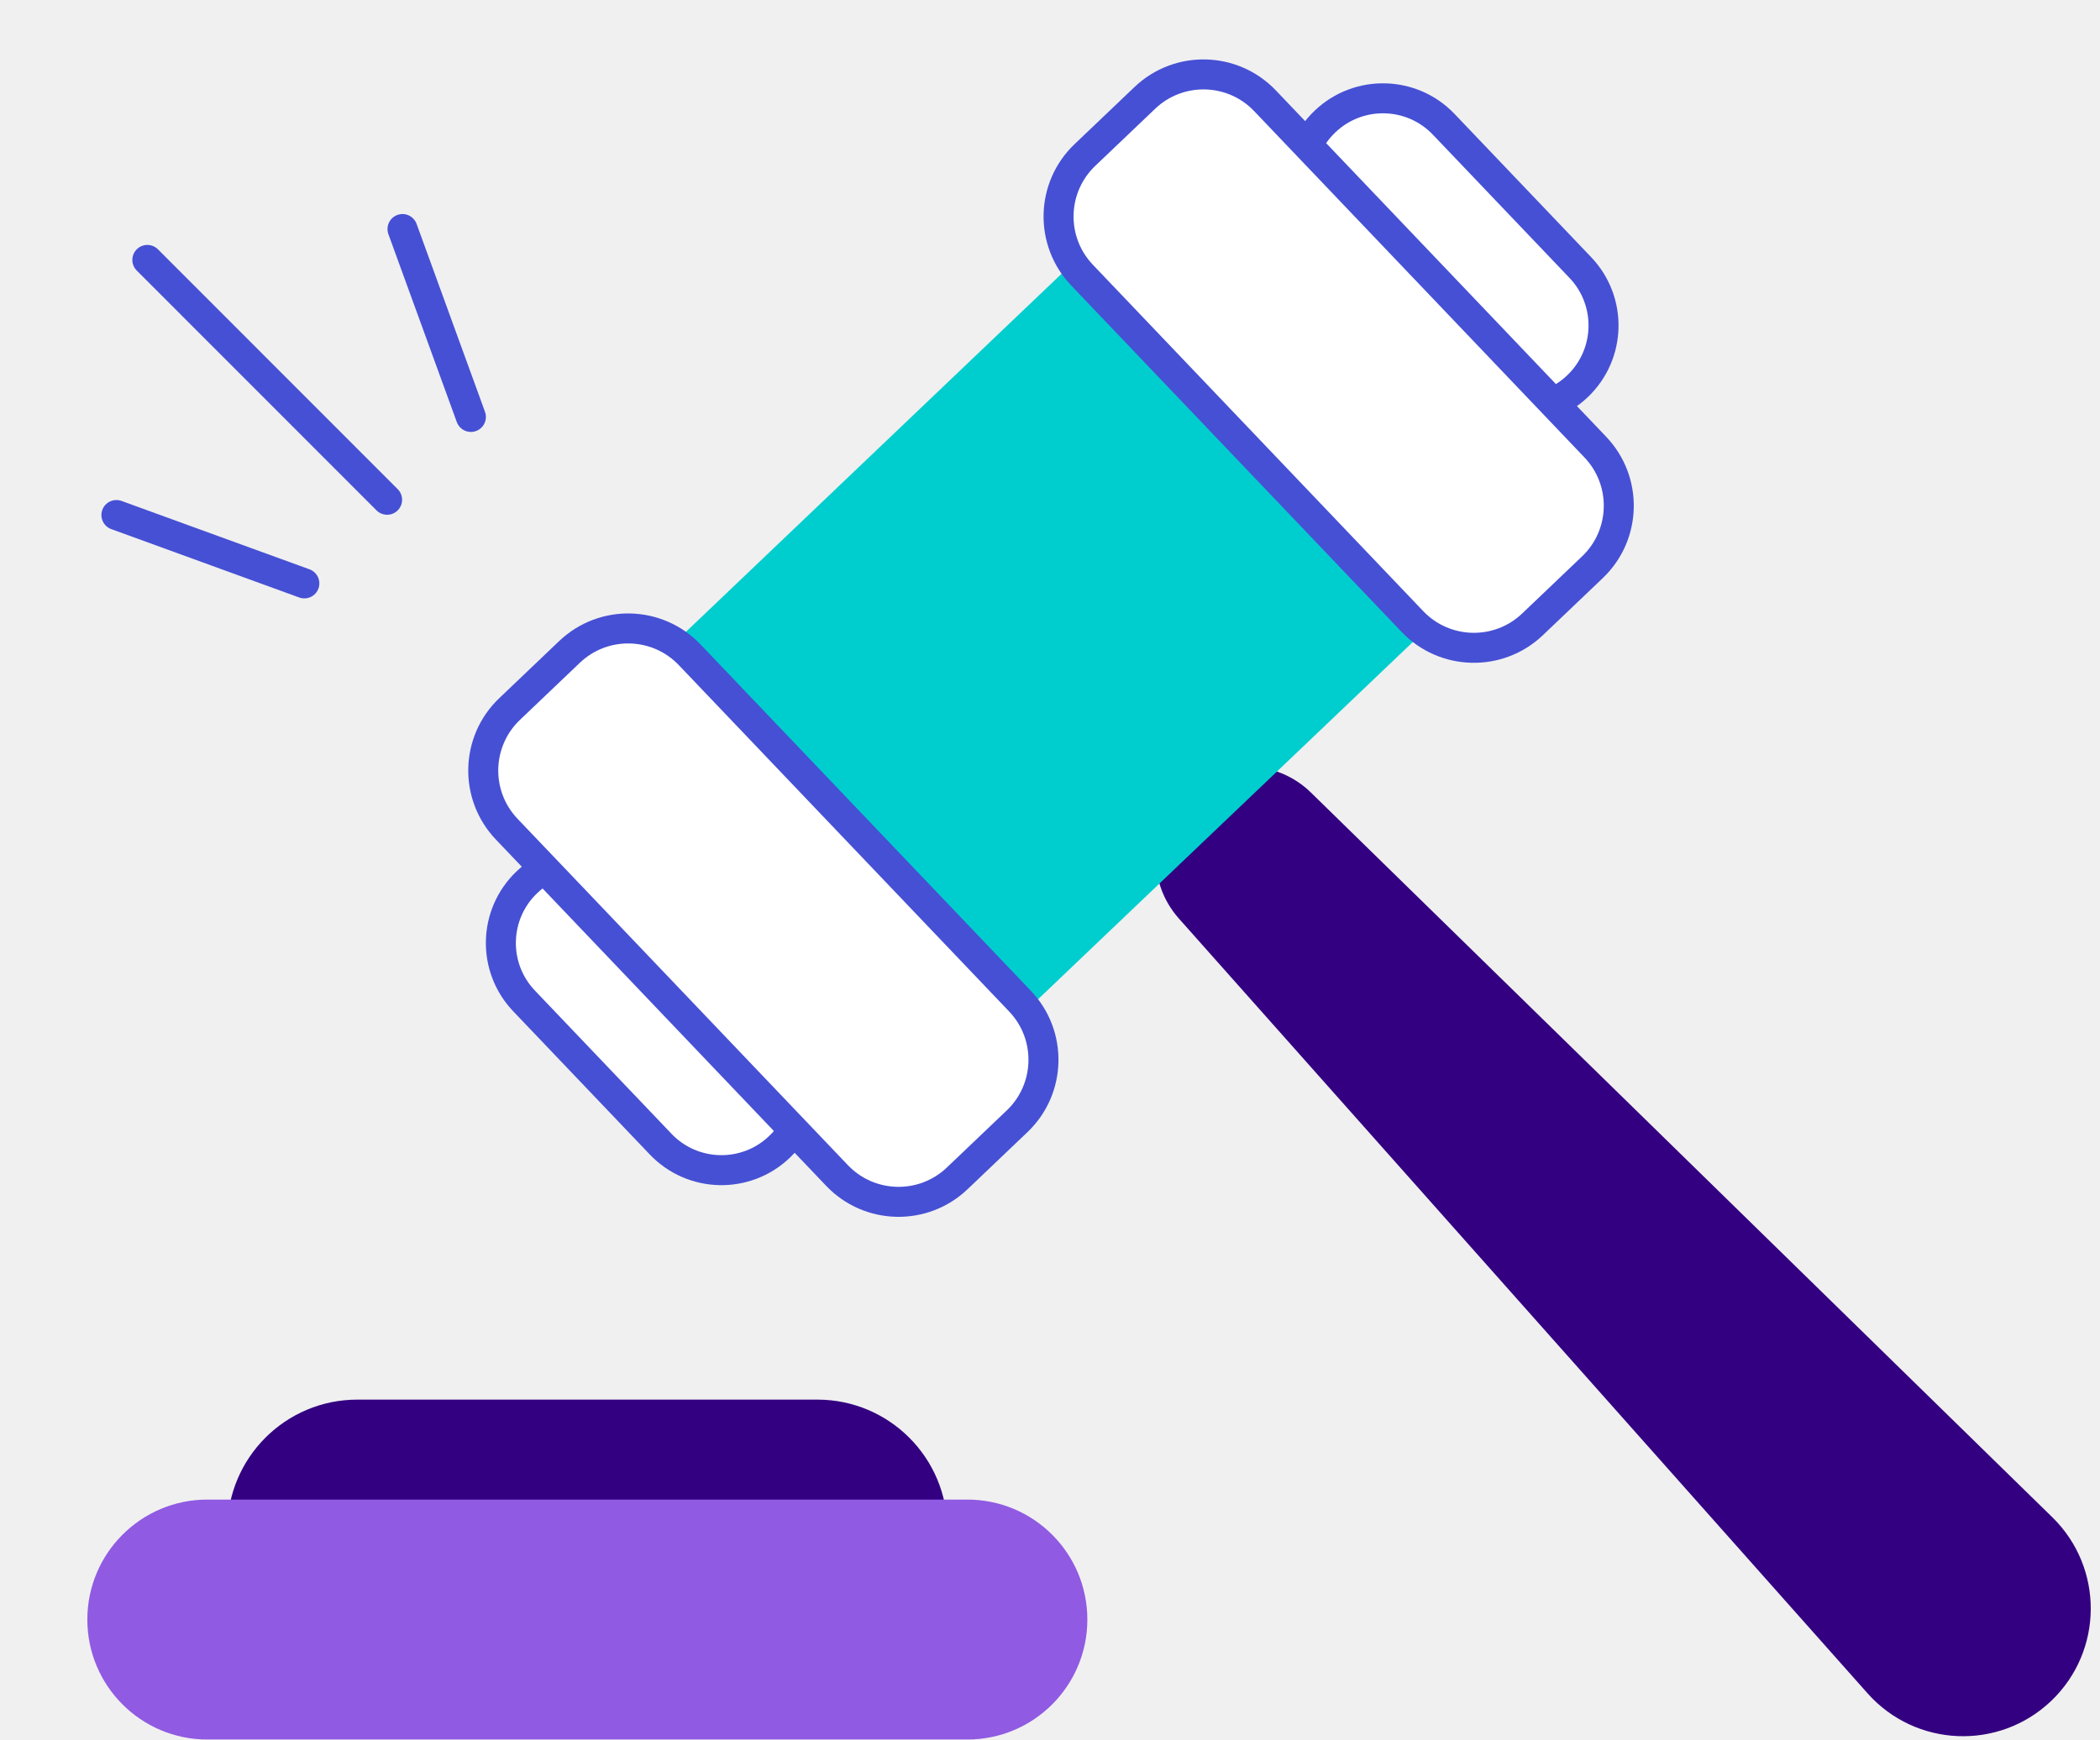
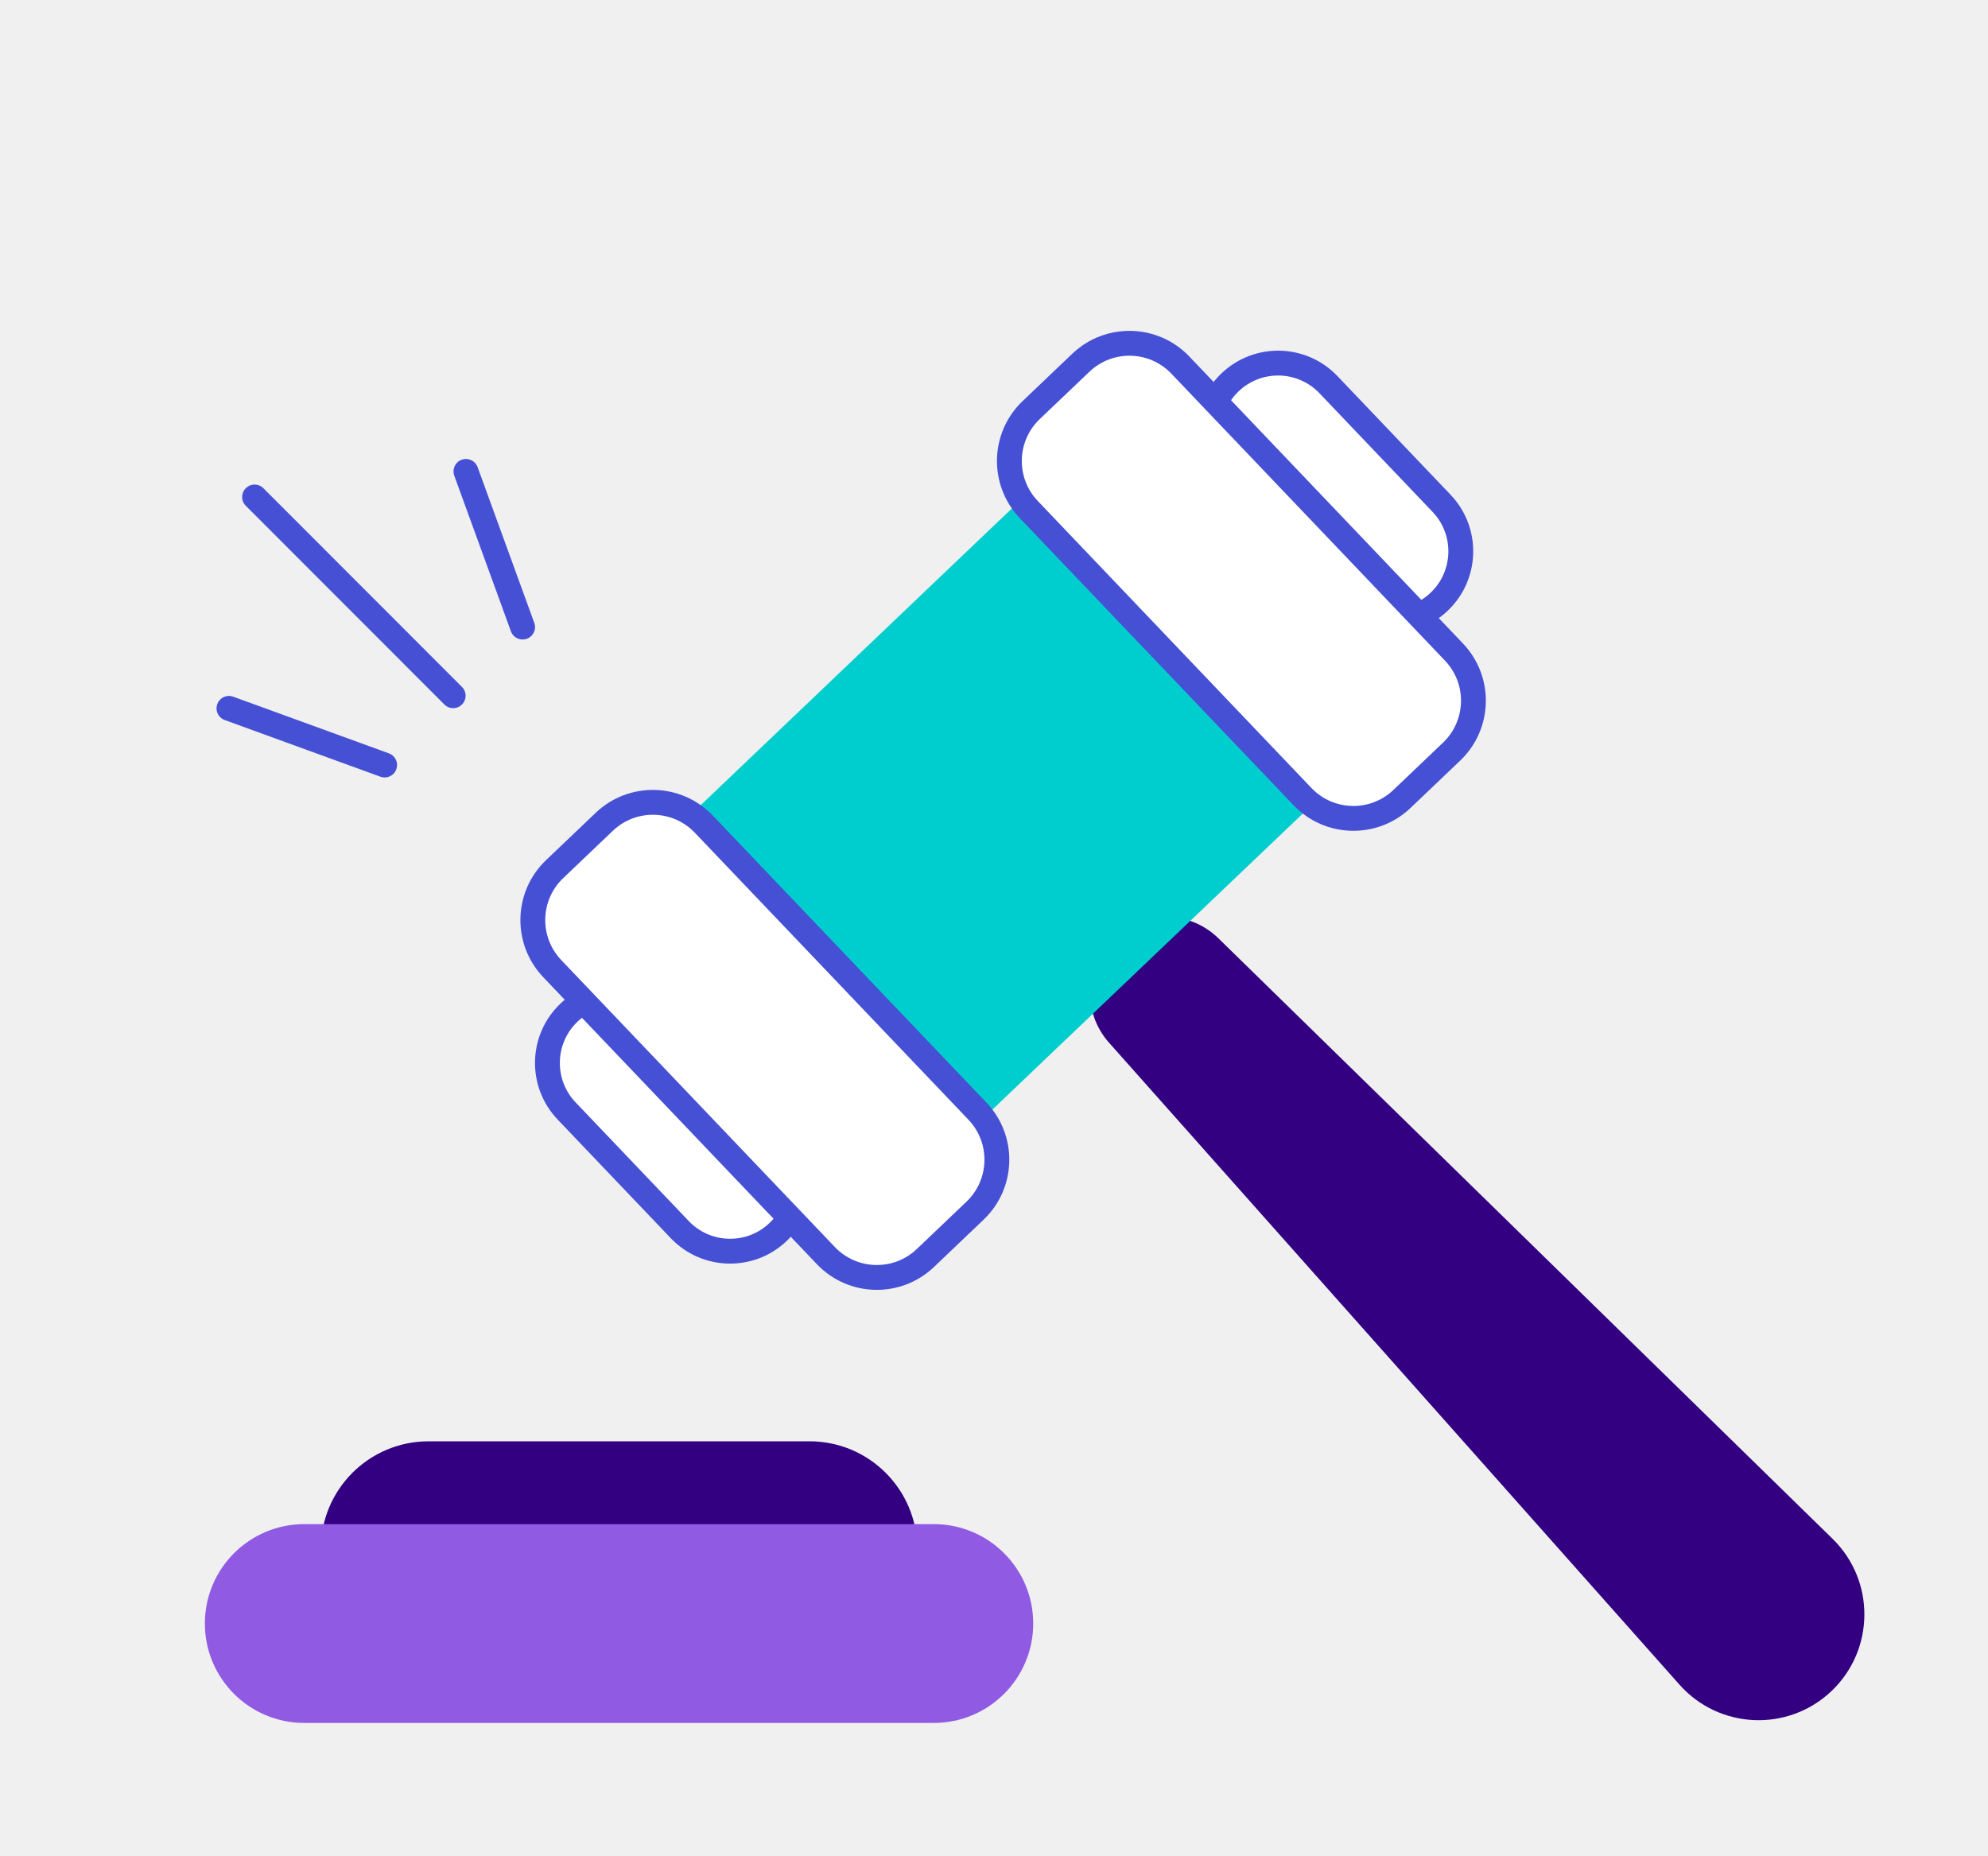
- <svg xmlns="http://www.w3.org/2000/svg" width="105" height="87" viewBox="0 0 105 87" fill="none">
-   <rect x="12.117" y="82.25" width="11.5" height="34.5" rx="5.75" transform="rotate(-90 12.1172 82.25)" fill="#330081" stroke="#330081" stroke-width="1.5" />
-   <rect x="54.367" y="75" width="12" height="50" rx="6" transform="rotate(90 54.3672 75)" fill="#905AE2" />
-   <path d="M59.503 45.439C58.137 43.903 58.234 41.561 59.722 40.142C61.21 38.724 63.554 38.738 65.023 40.175L102.092 76.42C104.373 78.65 104.35 82.327 102.041 84.528C99.732 86.729 96.059 86.577 93.94 84.193L59.503 45.439Z" fill="#330081" stroke="#330081" stroke-width="1.5" />
-   <rect x="24.387" y="41.049" width="53.727" height="25.449" rx="8.777" transform="rotate(-43.6355 24.3867 41.0488)" fill="#00CECE" />
-   <rect x="23.306" y="47.021" width="8.397" height="18.294" rx="4.199" transform="rotate(-43.6355 23.3065 47.0214)" fill="white" stroke="#4650D4" stroke-width="1.5" />
-   <rect x="63.213" y="8.974" width="8.397" height="18.294" rx="4.199" transform="rotate(-43.6355 63.2127 8.97448)" fill="white" stroke="#4650D4" stroke-width="1.5" />
-   <rect x="22.404" y="38.394" width="12.639" height="32.433" rx="4.25" transform="rotate(-43.6355 22.4041 38.3944)" fill="white" stroke="#4650D4" stroke-width="1.5" />
-   <rect x="51.17" y="10.685" width="12.639" height="32.433" rx="4.25" transform="rotate(-43.6355 51.1697 10.6854)" fill="white" stroke="#4650D4" stroke-width="1.5" />
-   <path d="M7.367 13L19.355 24.995" stroke="#4650D4" stroke-width="1.5" stroke-linecap="round" stroke-linejoin="round" />
-   <path d="M20.125 11.455L23.545 20.852" stroke="#4650D4" stroke-width="1.5" stroke-linecap="round" stroke-linejoin="round" />
-   <path d="M5.82 25.758L15.217 29.178" stroke="#4650D4" stroke-width="1.5" stroke-linecap="round" stroke-linejoin="round" />
+ <svg xmlns="http://www.w3.org/2000/svg" width="120" height="112" viewBox="0 0 120 112" fill="none">
+   <rect x="20.117" y="99.25" width="11.5" height="34.5" rx="5.75" transform="rotate(-90 20.1172 99.25)" fill="#330081" stroke="#330081" stroke-width="1.5" />
+   <rect x="62.367" y="92" width="12" height="50" rx="6" transform="rotate(90 62.3672 92)" fill="#905AE2" />
+   <path d="M67.503 62.439C66.137 60.903 66.234 58.561 67.722 57.142C69.21 55.724 71.554 55.738 73.023 57.175L110.092 93.42C112.373 95.65 112.35 99.327 110.041 101.528C107.732 103.729 104.059 103.577 101.94 101.193L67.503 62.439Z" fill="#330081" stroke="#330081" stroke-width="1.5" />
+   <rect x="32.387" y="58.049" width="53.727" height="25.449" rx="8.777" transform="rotate(-43.6355 32.3867 58.0488)" fill="#00CECE" />
+   <rect x="31.306" y="64.021" width="8.397" height="18.294" rx="4.199" transform="rotate(-43.6355 31.3065 64.0214)" fill="white" stroke="#4650D4" stroke-width="1.5" />
+   <rect x="71.213" y="25.974" width="8.397" height="18.294" rx="4.199" transform="rotate(-43.6355 71.2127 25.9745)" fill="white" stroke="#4650D4" stroke-width="1.5" />
+   <rect x="30.404" y="55.394" width="12.639" height="32.433" rx="4.25" transform="rotate(-43.6355 30.4041 55.3944)" fill="white" stroke="#4650D4" stroke-width="1.5" />
+   <rect x="59.17" y="27.685" width="12.639" height="32.433" rx="4.25" transform="rotate(-43.6355 59.1697 27.6854)" fill="white" stroke="#4650D4" stroke-width="1.5" />
+   <path d="M15.367 30L27.355 41.995" stroke="#4650D4" stroke-width="1.5" stroke-linecap="round" stroke-linejoin="round" />
+   <path d="M28.125 28.455L31.545 37.852" stroke="#4650D4" stroke-width="1.5" stroke-linecap="round" stroke-linejoin="round" />
+   <path d="M13.82 42.758L23.217 46.178" stroke="#4650D4" stroke-width="1.5" stroke-linecap="round" stroke-linejoin="round" />
</svg>
